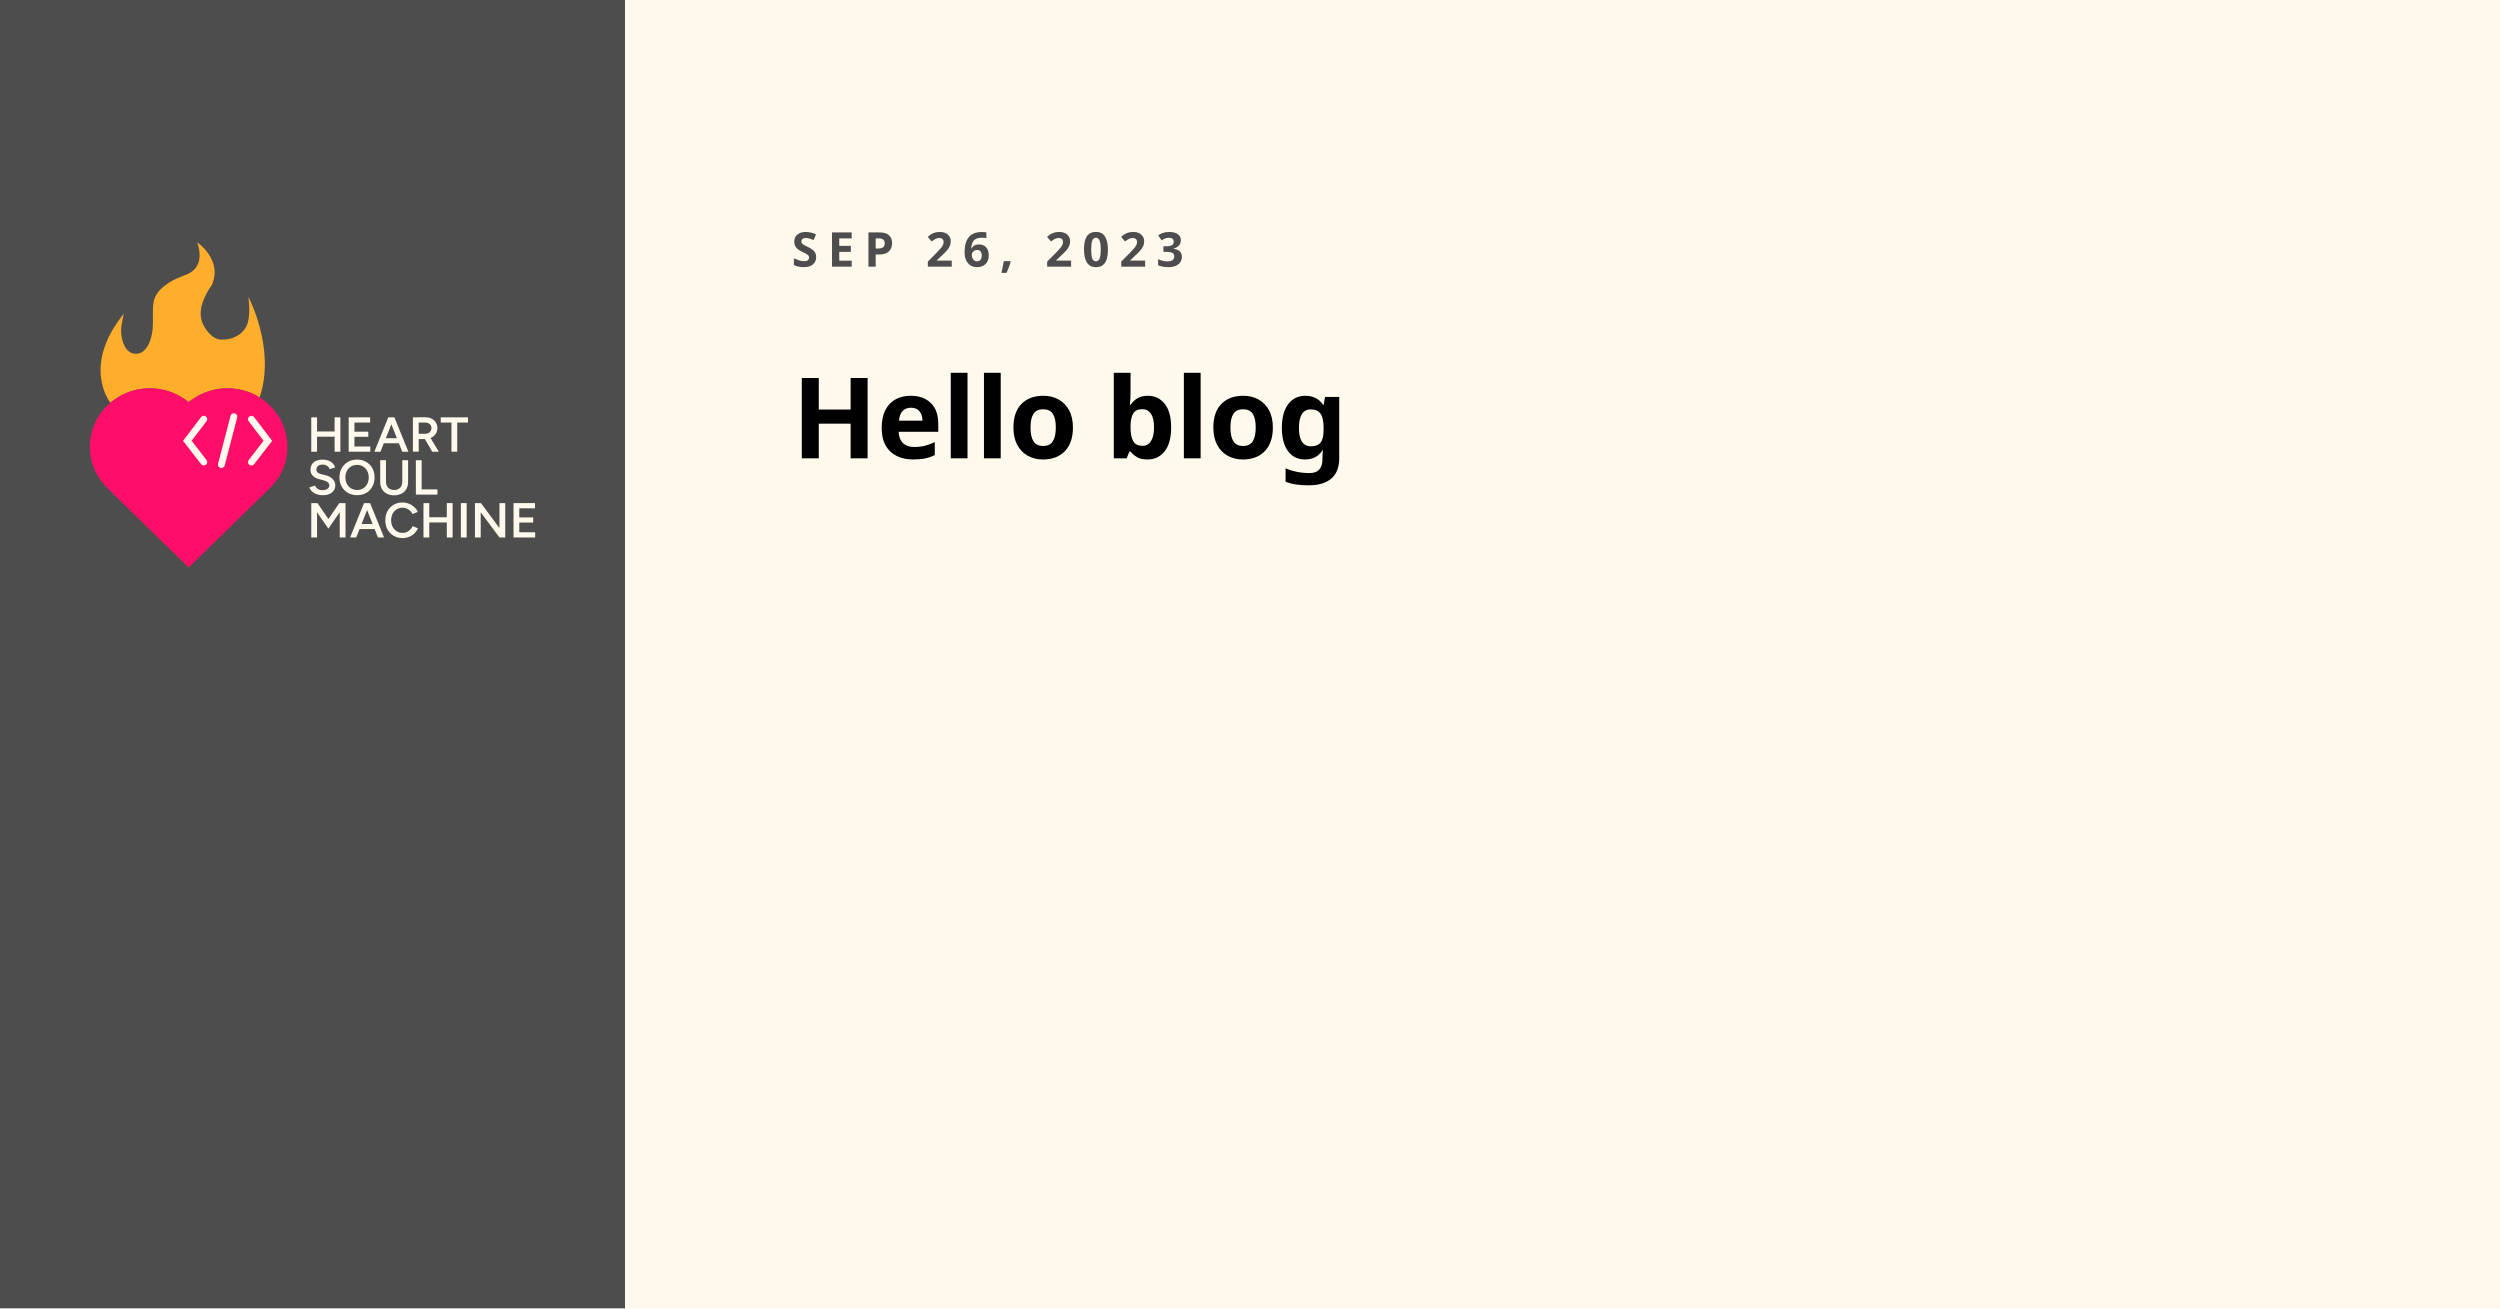
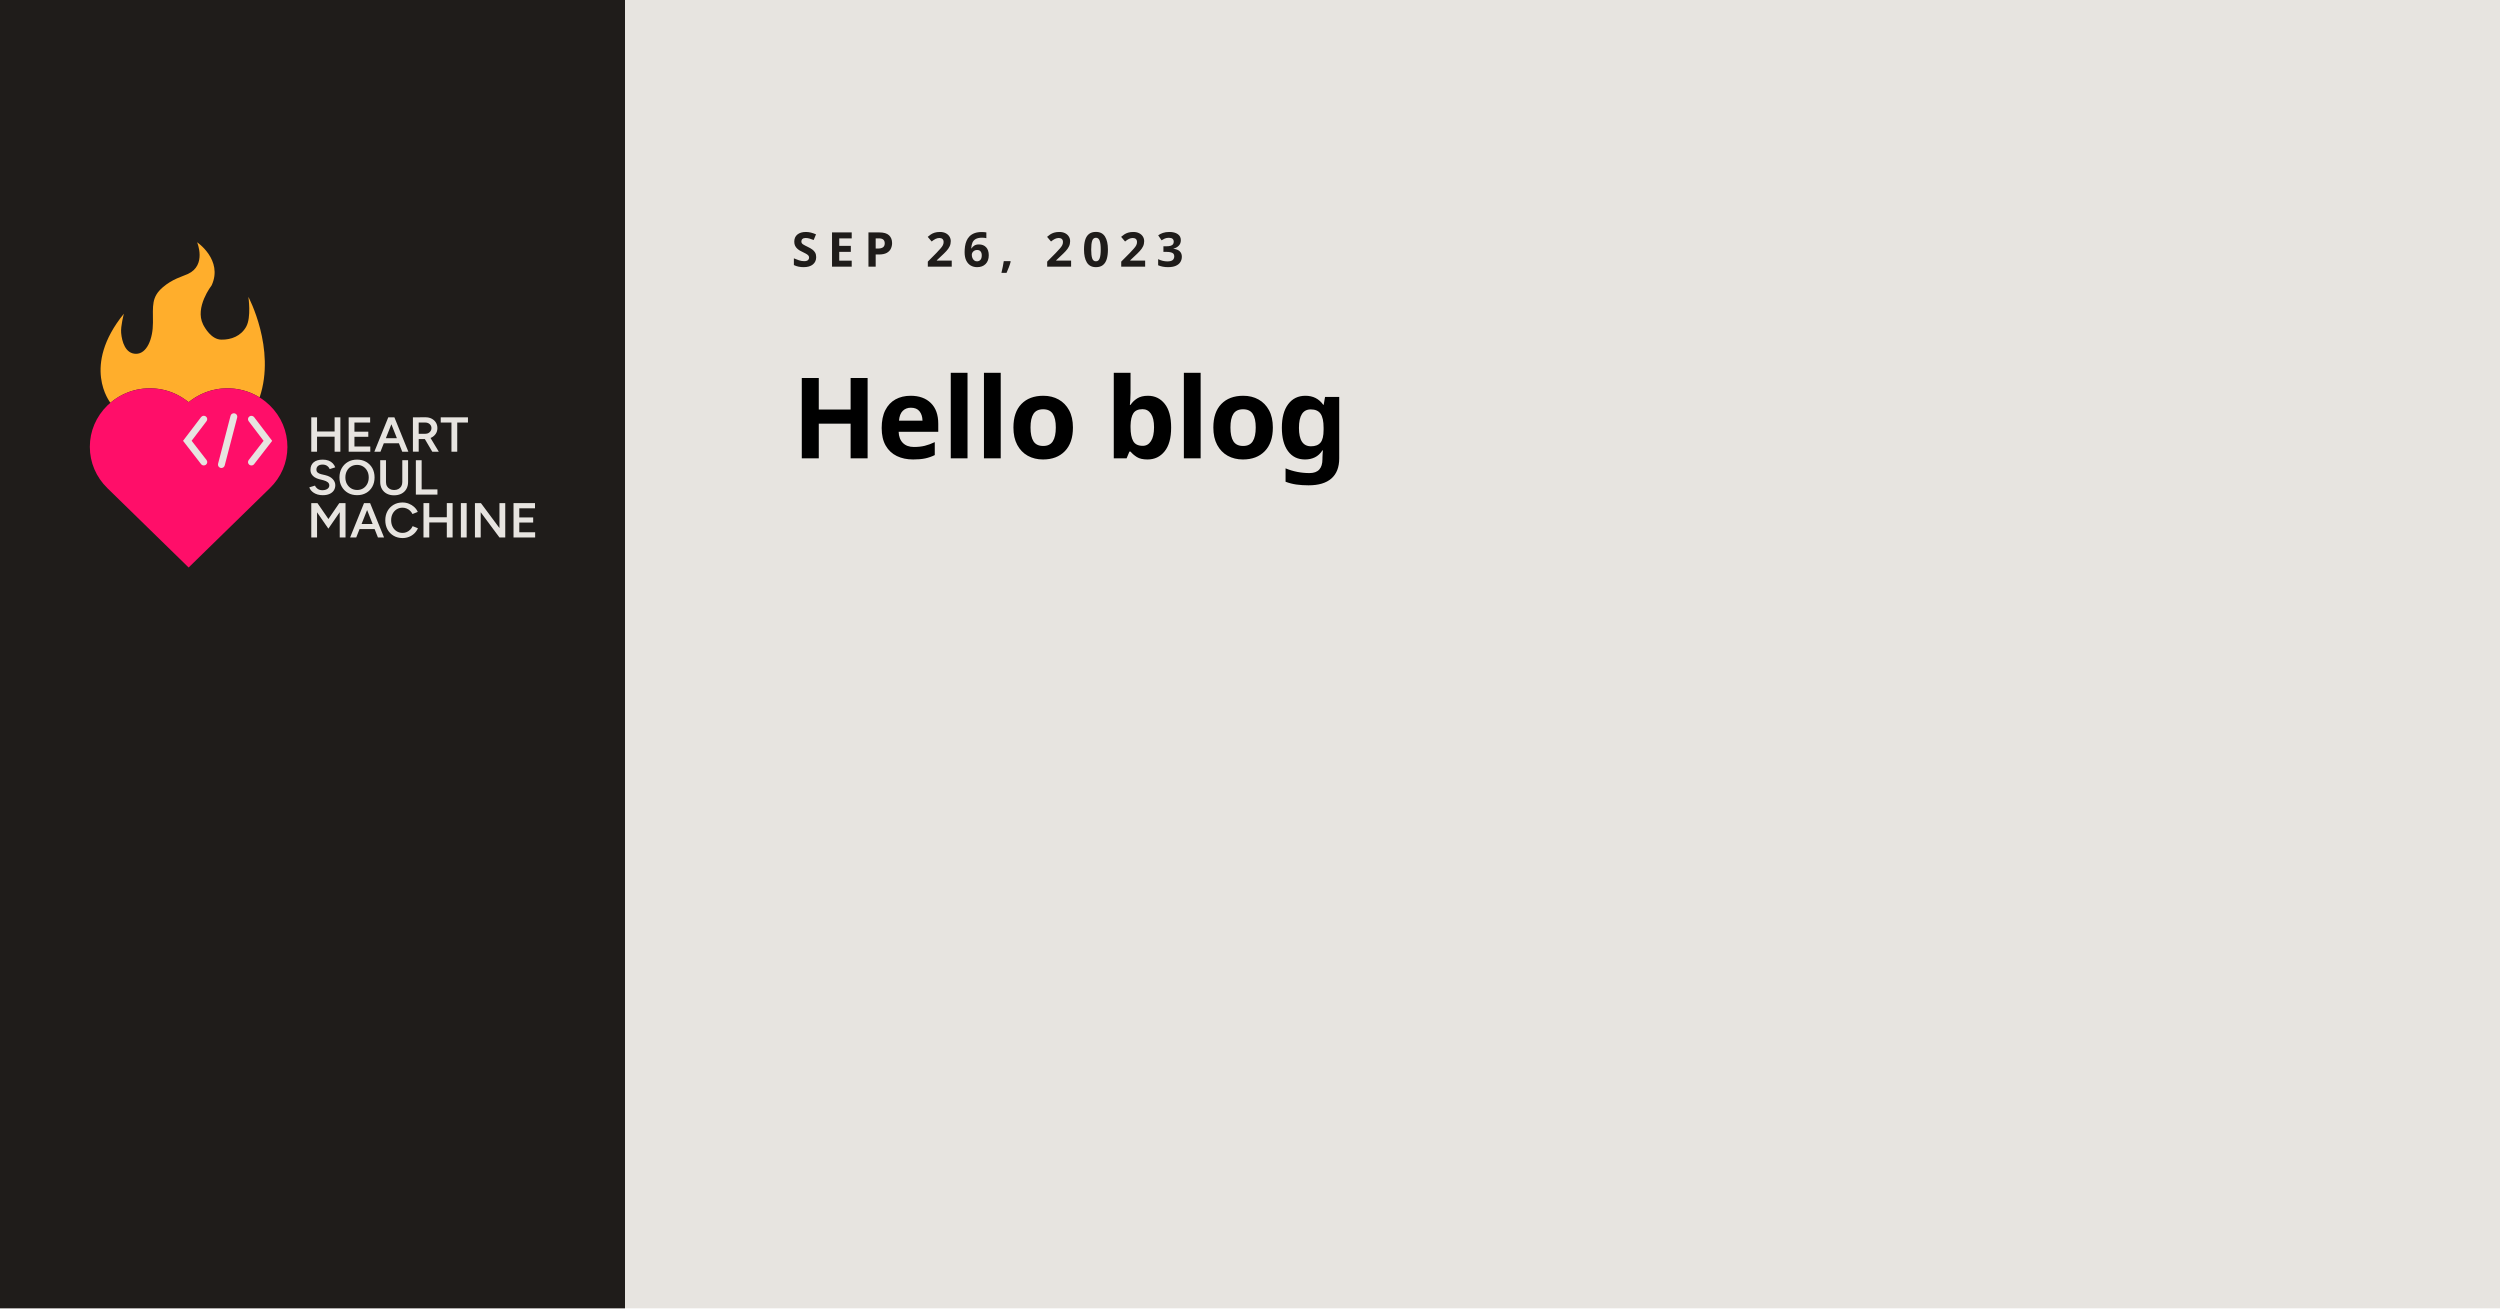
<svg xmlns="http://www.w3.org/2000/svg" id="Preview" data-name="Layer 1" viewBox="0 0 1200 628">
  <defs>
    <style>

      .date {
        font-family: Figtree;
        font-size: 23.02px;
        font-variation-settings: 'wght' 300;
        font-weight: 700;
        letter-spacing: .2em;
        text-transform: uppercase;
      }

      .date, .grey {
-         fill: #4d4d4d;
+         fill: #1f1c1a;
      }

      .description {
        font-family: Figtree-Bold, Figtree;
        font-variation-settings: 'wght' 700;
        font-weight: 700;
        letter-spacing: -.01em;
        font-size: 54px;
      }

      .grey, .cls-7, .paper, .cls-9 {
        stroke-width: 0px;
      }

      .cls-7 {
        fill: #ffae2c;
      }

      .paper {
-         fill: #fff9ed;
+         fill: #e7e4e0;
      }

      .cls-9 {
        fill: #ff0e69;
      }
    </style>
  </defs>
  <rect class="paper" width="1200" height="628" />
  <rect class="grey" width="300" height="628" />
  <text class="date" transform="translate(380 128)">
    <tspan x="0" y="0">SEP 26, 2023</tspan>
  </text>
  <text class="description" transform="translate(380 220)">
    <tspan x="0" y="0">Hello blog</tspan>
  </text>
  <g>
    <g>
      <path class="cls-7" d="M53,193.33h0c.62-.54,1.27-1.04,1.93-1.51.03-.02.05-.04.08-.06.65-.46,1.31-.89,1.99-1.29.04-.02.07-.04.11-.07.68-.4,1.37-.77,2.07-1.11.03-.01.06-.03.09-.04.72-.34,1.44-.66,2.18-.94,0,0,0,0,0,0,7.56-2.88,16.12-2.53,23.47,1.11,0,0,.01,0,.02.01.73.36,1.44.75,2.14,1.18.01,0,.02.01.03.02.7.43,1.39.89,2.06,1.38h0s1.38,1.02,1.38,1.02c1.04-.86,2.14-1.61,3.26-2.3.05-.03.11-.07.16-.1,3.08-1.87,6.42-3.13,9.86-3.76.06-.01.13-.02.19-.04.66-.12,1.32-.21,1.98-.28.05,0,.1,0,.15-.01,2.77-.28,5.56-.18,8.3.32.04,0,.09.01.13.02.65.12,1.3.27,1.95.43.07.02.14.04.21.06,2.72.72,5.35,1.84,7.79,3.35h.1c7.88-23.41-5.41-48.23-5.41-48.23,0,0,1.47,9.77-1.03,14.29-2.49,4.52-7.2,6.34-11.98,6.25-4.78-.09-7.94-5.7-8.74-7.32-4.09-8.22,4.07-18.65,4.13-18.77,5.56-12.17-6.99-20.66-6.99-20.66,0,0,4.68,10.97-4.39,15.21-2.72,1.27-7.33,2.32-12.07,6.4-5.51,4.74-4.73,8.88-4.73,16.9,0,8.02-2.97,15.04-8.12,15.04-5.16,0-6.78-5.9-7.15-10.04-.29-3.26,1.31-9.21,1.31-9.21-20.49,25.26-6.58,42.51-6.48,42.75h.01Z" />
      <path class="cls-9" d="M129.49,194.58c-10.63-10.36-27.56-10.96-38.95-1.53-11.39-9.43-28.31-8.83-38.95,1.53-5.46,5.33-8.47,12.39-8.47,19.89s3.01,14.57,8.47,19.89c3.04,2.99,37.83,36.94,38.18,37.28l.78.76.77-.76c2.41-2.38,22.96-22.44,32.84-32.08,3.16-3.09,5.25-5.12,5.32-5.19,5.45-5.26,8.46-12.28,8.48-19.78.02-7.56-2.99-14.66-8.47-20.01Z" />
      <path class="paper" d="M99.14,220.81c.55.71.41,1.73-.31,2.27-.3.22-.65.33-1,.33-.5,0-.99-.22-1.31-.64l-8.66-11.18,8.65-11.37c.55-.72,1.58-.86,2.3-.33.73.54.88,1.55.33,2.27l-7.16,9.41,7.15,9.23Z" />
      <path class="paper" d="M113.85,200.38l-5.99,23.04c-.19.73-.86,1.22-1.59,1.22-.13,0-.27-.02-.41-.05-.88-.22-1.41-1.11-1.19-1.97l5.99-23.04c.22-.87,1.12-1.39,2-1.17.88.22,1.41,1.11,1.19,1.97Z" />
      <path class="paper" d="M121.99,222.78c-.32.42-.81.64-1.31.64-.35,0-.7-.11-1-.33-.72-.54-.86-1.56-.31-2.27l7.15-9.23-7.16-9.41c-.55-.72-.4-1.73.33-2.27.73-.54,1.76-.39,2.3.33l8.65,11.37-8.66,11.18Z" />
    </g>
    <g>
      <polygon class="paper" points="152.18 209.61 160.61 209.61 160.61 216.82 163.38 216.82 163.38 200.32 160.61 200.32 160.61 207.11 152.18 207.11 152.18 200.32 149.41 200.32 149.41 216.82 152.18 216.82 152.18 209.61" />
      <polygon class="paper" points="170.13 216.82 177.74 216.82 177.74 214.32 170.13 214.32 170.13 209.66 176.78 209.66 176.78 207.21 170.13 207.21 170.13 202.82 177.67 202.82 177.67 200.32 170.13 200.32 169.56 200.32 167.36 200.32 167.36 216.82 169.56 216.82 170.13 216.82" />
      <path class="paper" d="M184.25,212.77h7.22l1.6,4.05h2.94l-6.7-16.5h-2.94l-6.68,16.5h2.94l1.6-4.05ZM187.86,203.65l2.65,6.69h-5.3l2.65-6.69Z" />
      <path class="paper" d="M200.98,210.74h2.94l3.57,6.08h3.13l-3.97-6.6c.13-.05.26-.1.38-.16.91-.45,1.62-1.06,2.14-1.85.52-.78.78-1.69.78-2.71s-.25-1.93-.74-2.71c-.49-.79-1.18-1.4-2.06-1.85-.88-.45-1.89-.66-3.04-.65l-3.4.02h-2.51v16.5h2.78v-6.08ZM206.24,203.57c.57.5.86,1.15.86,1.93,0,.52-.13.98-.4,1.39-.26.41-.61.73-1.03.97-.42.24-.91.35-1.45.35h-3.25v-5.4h3.04c.91,0,1.65.25,2.23.75Z" />
      <polygon class="paper" points="211.55 202.82 216.7 202.82 216.7 216.82 219.47 216.82 219.47 202.82 224.62 202.82 224.62 200.32 211.55 200.32 211.55 202.82" />
      <path class="paper" d="M150.59,236.53c.55.36,1.19.64,1.91.85.73.2,1.53.31,2.41.31,1.29,0,2.39-.2,3.29-.61.9-.41,1.58-.97,2.05-1.7s.69-1.56.69-2.5c0-1.07-.42-2.04-1.24-2.92-.83-.88-1.99-1.5-3.49-1.86l-2.06-.49c-.7-.17-1.26-.43-1.66-.77-.41-.34-.61-.81-.61-1.43,0-.75.26-1.34.78-1.77.52-.42,1.23-.64,2.14-.64s1.61.2,2.2.61c.59.41,1,.93,1.24,1.56l2.68-.85c-.26-.71-.65-1.34-1.17-1.9-.53-.56-1.19-1-2-1.32-.81-.32-1.74-.48-2.81-.48-1.9,0-3.36.43-4.38,1.28-1.02.86-1.53,2.05-1.53,3.6,0,.82.18,1.52.54,2.12.36.6.85,1.09,1.48,1.48.63.39,1.34.69,2.12.9l2.06.52c.86.22,1.55.53,2.06.93.51.4.77.92.77,1.54,0,.69-.3,1.25-.91,1.67-.61.42-1.43.64-2.47.64-.89-.02-1.64-.24-2.25-.68-.61-.44-1.01-.95-1.22-1.53l-2.73.83c.14.49.4.95.75,1.4s.81.85,1.36,1.21Z" />
      <path class="paper" d="M175.79,236.6c1.25-.72,2.23-1.73,2.94-3.02.71-1.29,1.06-2.77,1.06-4.43s-.36-3.14-1.06-4.42c-.71-1.28-1.7-2.29-2.97-3.02-1.27-.73-2.72-1.1-4.37-1.1s-3.12.37-4.38,1.1c-1.26.73-2.25,1.74-2.98,3.02-.73,1.28-1.09,2.76-1.09,4.44s.36,3.12,1.09,4.41c.73,1.29,1.73,2.29,3,3.02s2.74,1.08,4.4,1.08,3.09-.36,4.34-1.08ZM166.51,232.28c-.49-.9-.73-1.95-.73-3.12s.24-2.2.72-3.11c.48-.91,1.14-1.62,1.99-2.13.84-.51,1.81-.77,2.9-.77s2.07.26,2.91.78c.84.52,1.5,1.23,1.97,2.13.48.9.72,1.94.72,3.12s-.24,2.2-.71,3.1c-.47.9-1.12,1.61-1.95,2.13-.83.52-1.79.78-2.87.78s-2.08-.26-2.93-.78c-.85-.52-1.52-1.23-2.01-2.13Z" />
      <path class="paper" d="M182.5,220.91v10.47c0,1.27.28,2.39.83,3.35.55.96,1.32,1.7,2.32,2.23s2.16.79,3.48.79,2.56-.26,3.58-.79c1.01-.53,1.79-1.27,2.34-2.23.55-.96.83-2.07.83-3.35v-10.47h-2.78v10.47c0,.77-.16,1.44-.48,2.01-.32.57-.78,1.02-1.38,1.34-.6.32-1.29.48-2.07.48s-1.44-.16-2.03-.48c-.59-.32-1.05-.77-1.38-1.34-.33-.57-.49-1.24-.49-2.01v-10.47h-2.78Z" />
      <polygon class="paper" points="209.97 234.91 202.39 234.91 202.39 220.91 199.61 220.91 199.61 237.41 201.55 237.41 202.39 237.41 209.97 237.41 209.97 234.91" />
      <polygon class="paper" points="163.07 241.53 162.86 241.49 157.64 249.13 152.38 241.49 152.18 241.52 152.18 241.49 149.41 241.49 149.41 257.99 152.18 257.99 152.18 245.9 157.62 253.75 163.07 245.83 163.07 257.99 165.85 257.99 165.85 241.49 163.07 241.49 163.07 241.53" />
      <path class="paper" d="M177.53,241.49h-2.8l-6.68,16.5h2.94l1.6-4.05h7.22l1.6,4.05h2.94l-6.7-16.5h-.14ZM173.56,251.51l2.65-6.69,2.65,6.69h-5.3Z" />
      <path class="paper" d="M196.9,254.24c-.49.49-1.04.87-1.65,1.14-.61.28-1.27.41-1.97.41-1.07,0-2.02-.26-2.86-.78-.84-.52-1.49-1.23-1.96-2.15-.47-.91-.71-1.96-.71-3.14s.23-2.22.71-3.12c.47-.9,1.12-1.61,1.94-2.13.82-.52,1.76-.78,2.81-.78.69,0,1.34.13,1.96.38.62.25,1.18.61,1.66,1.07.49.46.87.99,1.16,1.59l2.54-1.01c-.4-.9-.97-1.68-1.71-2.36-.74-.68-1.59-1.21-2.55-1.59-.96-.38-1.98-.58-3.06-.58-1.61,0-3.04.37-4.28,1.1-1.24.73-2.22,1.74-2.93,3.02-.71,1.28-1.06,2.75-1.06,4.42s.36,3.14,1.06,4.42c.71,1.28,1.69,2.29,2.94,3.02,1.25.73,2.68,1.1,4.3,1.1,1.1,0,2.14-.2,3.11-.59s1.83-.95,2.56-1.66c.73-.71,1.3-1.54,1.7-2.46l-2.54-1.01c-.29.64-.67,1.21-1.16,1.7Z" />
      <polygon class="paper" points="214.47 248.28 206.05 248.28 206.05 241.49 203.27 241.49 203.27 257.99 206.05 257.99 206.05 250.78 214.47 250.78 214.47 257.99 217.25 257.99 217.25 241.49 214.47 241.49 214.47 248.28" />
      <rect class="paper" x="221.22" y="241.49" width="2.78" height="16.5" />
      <polygon class="paper" points="239.74 253.47 230.84 241.49 227.97 241.49 227.97 257.99 230.74 257.99 230.74 245.87 239.74 257.99 242.52 257.99 242.52 241.49 239.74 241.49 239.74 253.47" />
      <polygon class="paper" points="249.26 255.49 249.26 250.82 255.92 250.82 255.92 248.37 249.26 248.37 249.26 243.99 256.8 243.99 256.8 241.49 249.26 241.49 248.69 241.49 246.49 241.49 246.49 257.99 248.69 257.99 249.26 257.99 256.87 257.99 256.87 255.49 249.26 255.49" />
    </g>
  </g>
</svg>
